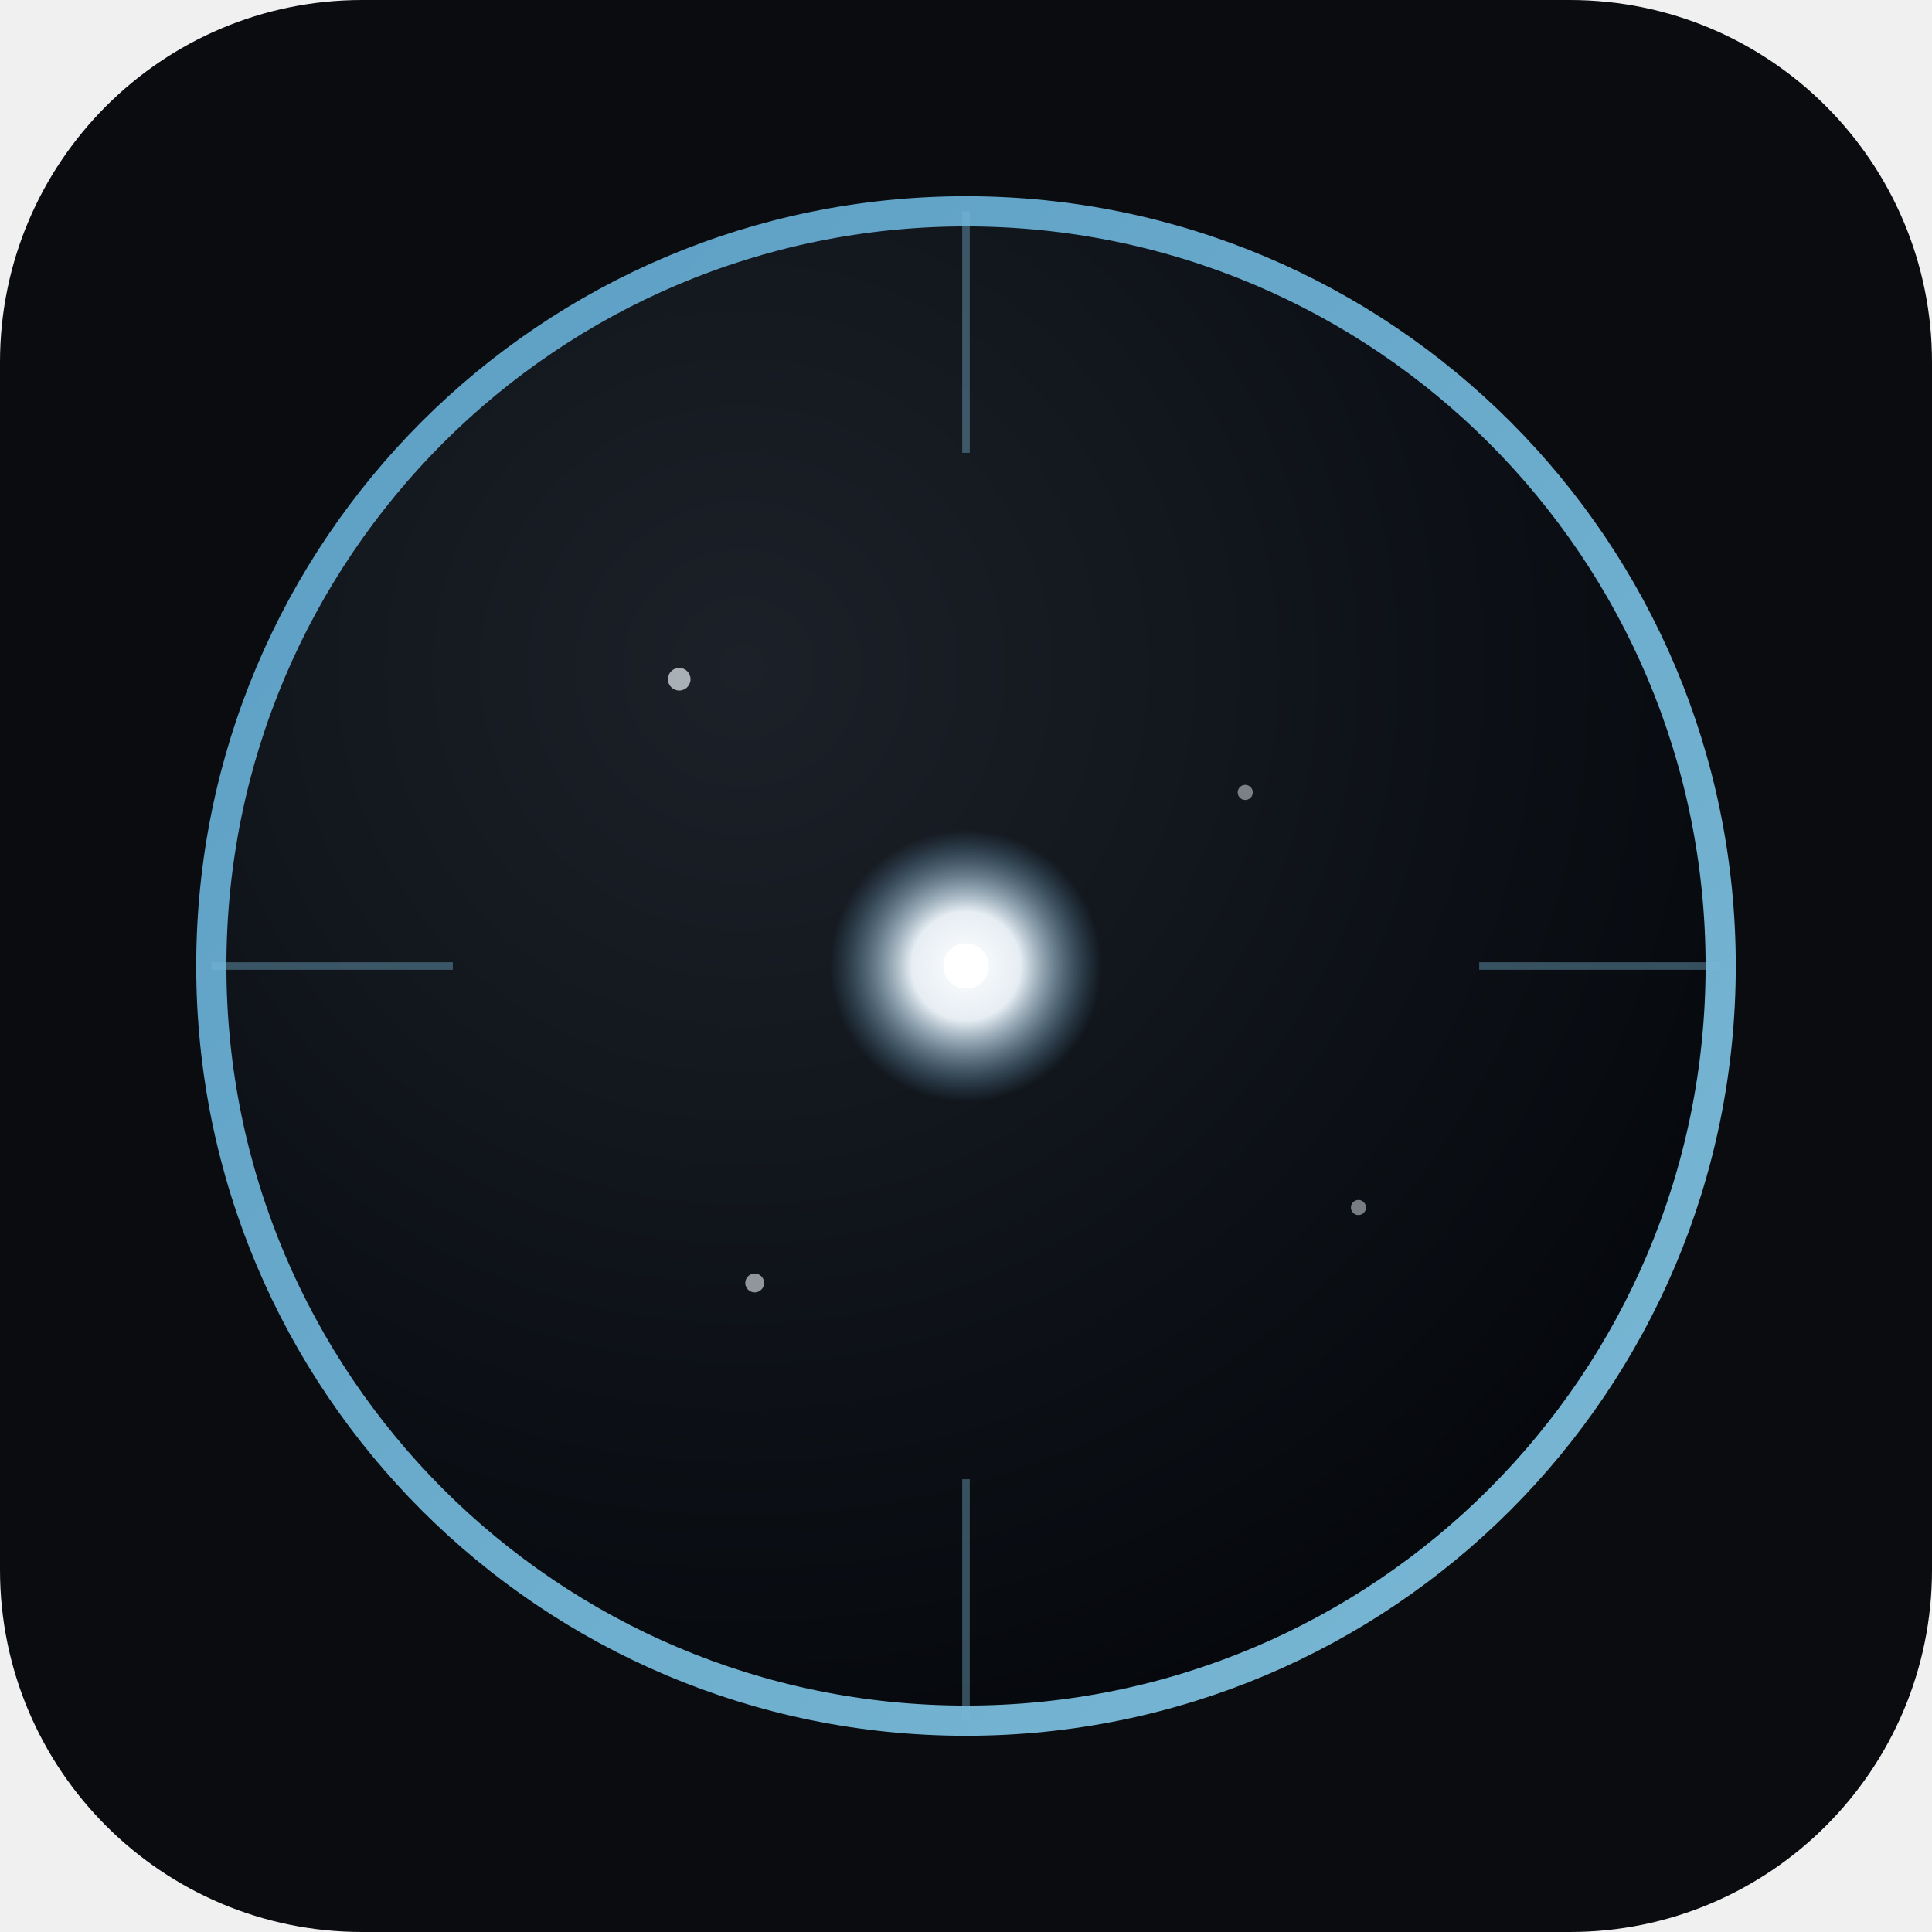
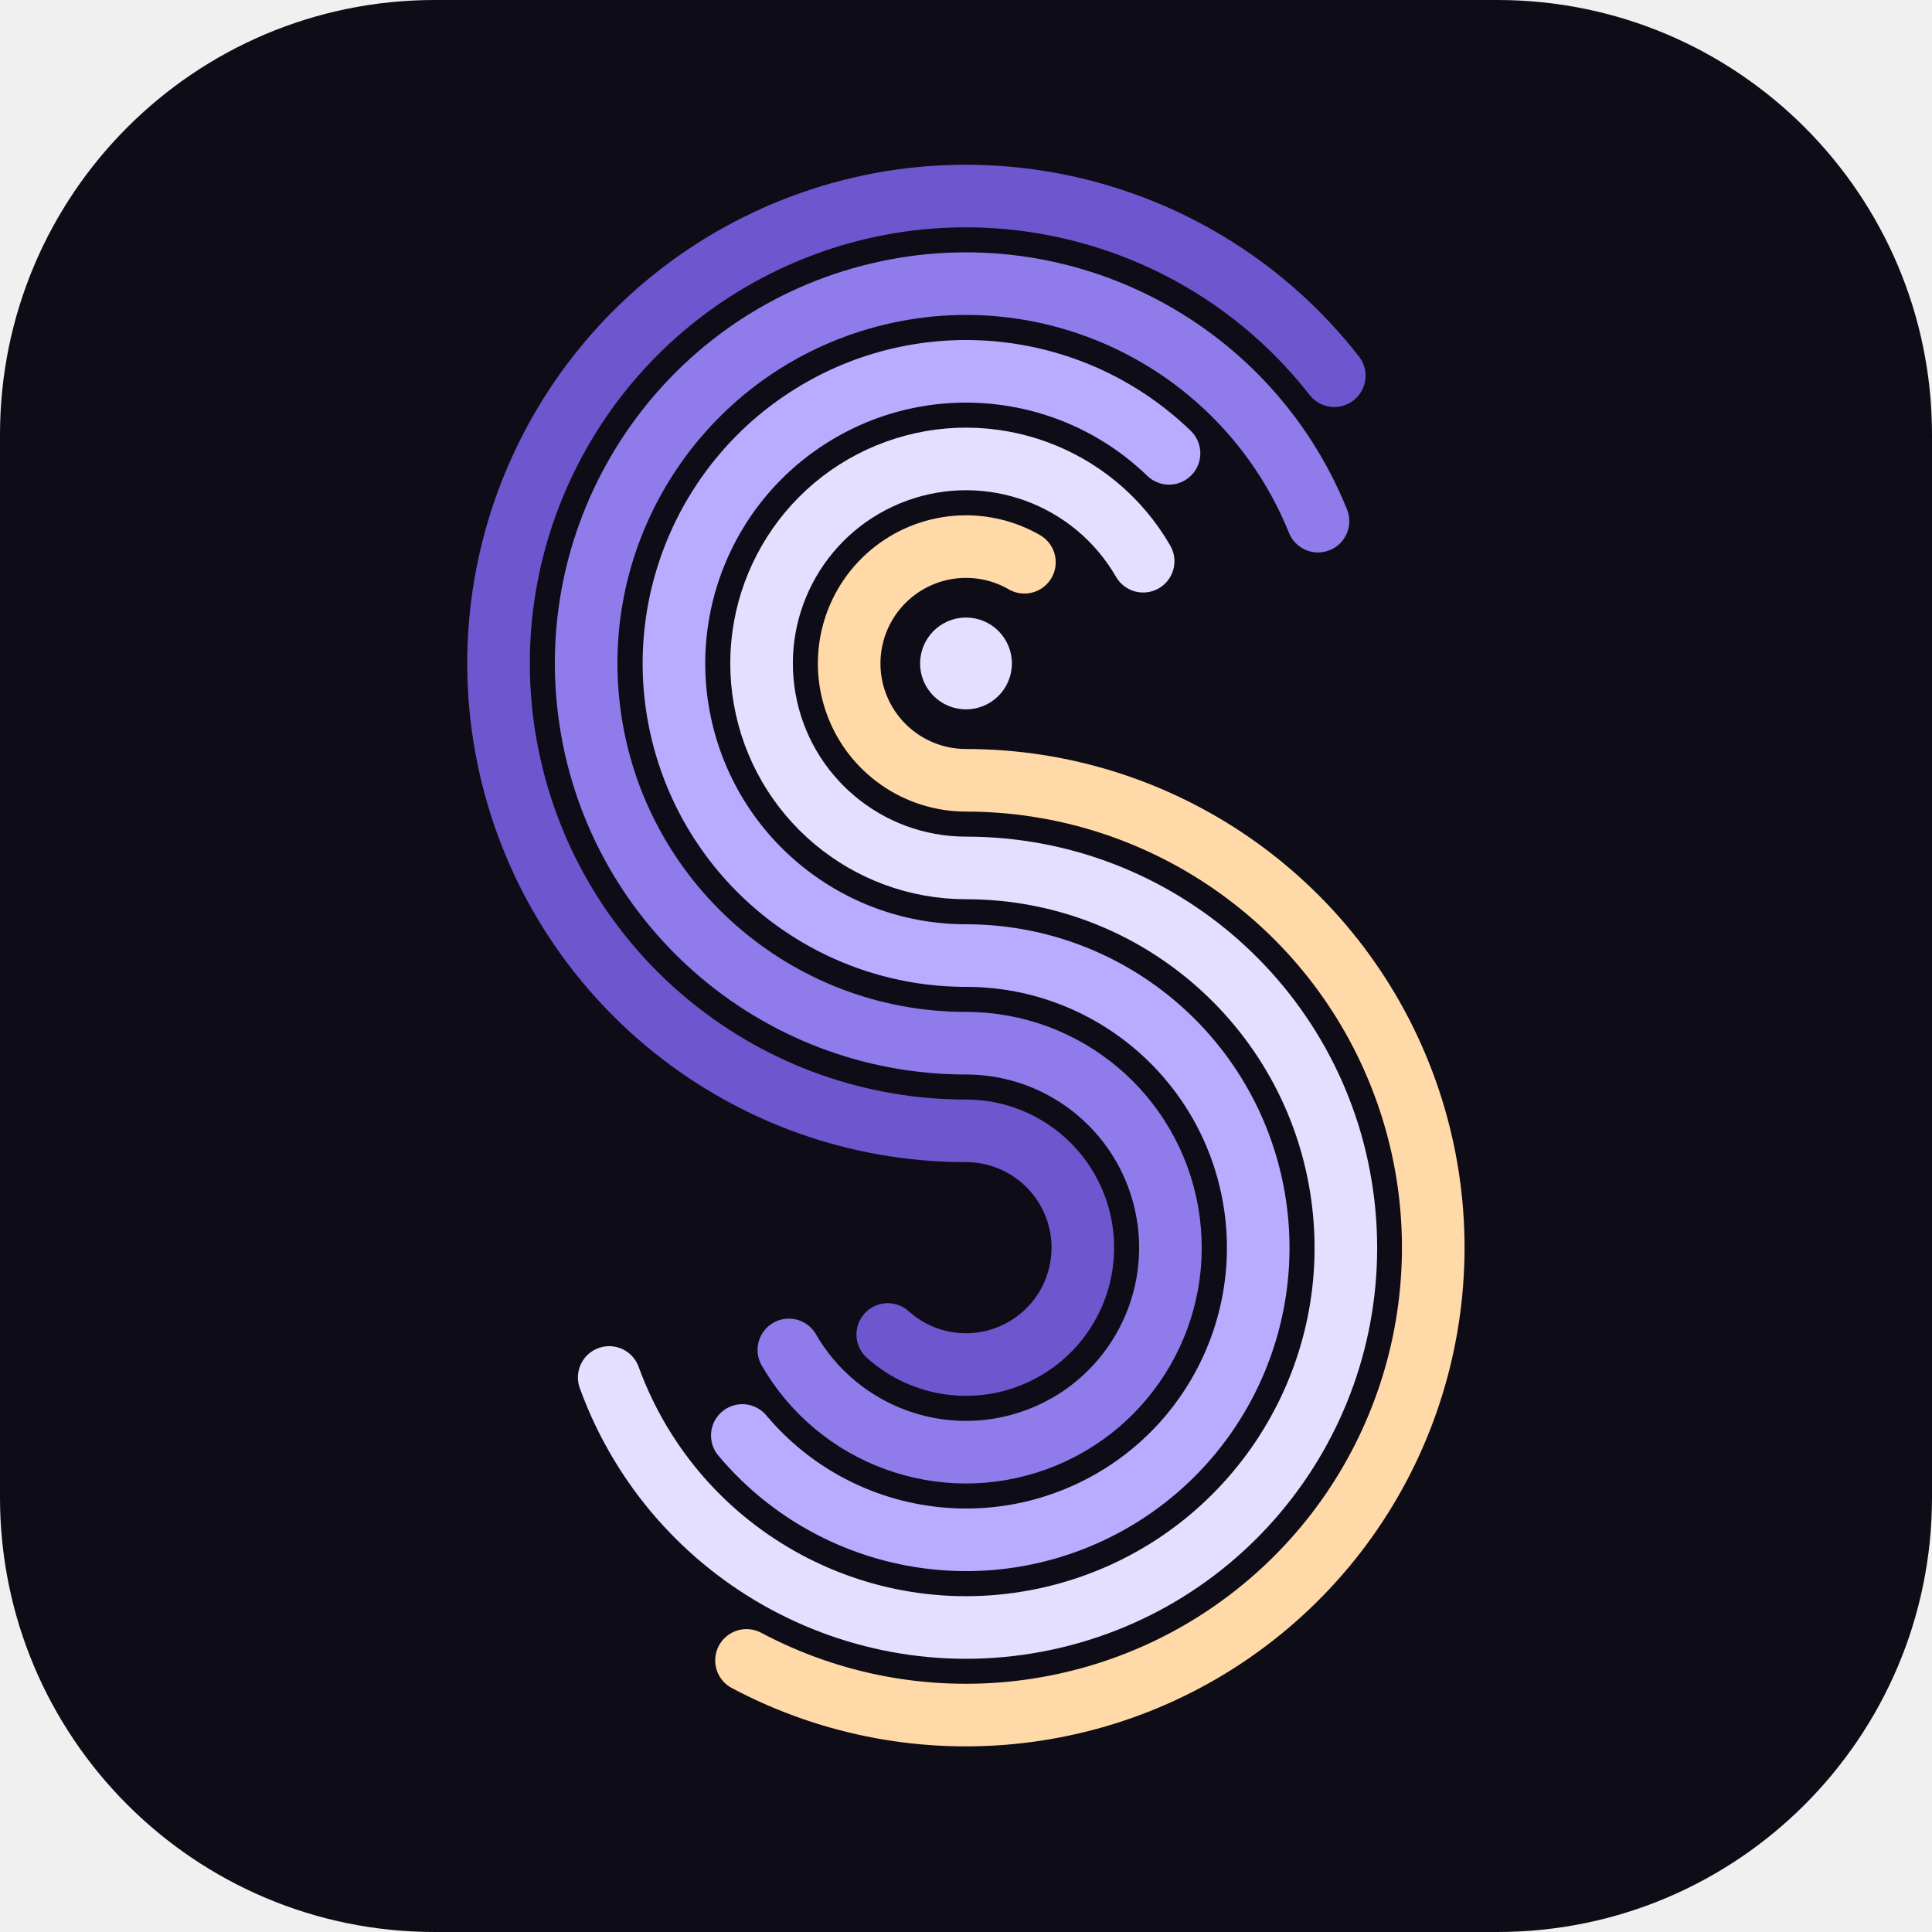
- <svg xmlns="http://www.w3.org/2000/svg" viewBox="0 0 512 512" role="img" aria-label="Skotiq">
-   <defs>
-     <radialGradient id="sky" cx="35%" cy="30%" r="80%">
-       <stop offset="0%" stop-color="#1c2129" />
-       <stop offset="60%" stop-color="#0d1117" />
-       <stop offset="100%" stop-color="#04060a" />
-     </radialGradient>
-     <linearGradient id="ring" x1="0%" y1="0%" x2="100%" y2="100%">
-       <stop offset="0%" stop-color="#5B9EC4" />
-       <stop offset="100%" stop-color="#7AB8D4" />
-     </linearGradient>
-     <radialGradient id="star" cx="50%" cy="50%" r="50%">
-       <stop offset="0%" stop-color="#ffffff" />
-       <stop offset="40%" stop-color="#e6edf3" />
-       <stop offset="100%" stop-color="#5B9EC4" stop-opacity="0" />
-     </radialGradient>
-   </defs>
-   <rect width="512" height="512" rx="96" fill="#0A0C0F" />
-   <circle cx="256" cy="256" r="200" fill="url(#sky)" stroke="url(#ring)" stroke-width="8" />
-   <line x1="56" y1="256" x2="120" y2="256" stroke="#7AB8D4" stroke-width="2" stroke-opacity="0.4" />
-   <line x1="392" y1="256" x2="456" y2="256" stroke="#7AB8D4" stroke-width="2" stroke-opacity="0.4" />
-   <line x1="256" y1="56" x2="256" y2="120" stroke="#7AB8D4" stroke-width="2" stroke-opacity="0.4" />
-   <line x1="256" y1="392" x2="256" y2="456" stroke="#7AB8D4" stroke-width="2" stroke-opacity="0.4" />
-   <circle cx="180" cy="180" r="3" fill="#e6edf3" fill-opacity="0.7" />
-   <circle cx="330" cy="210" r="2" fill="#e6edf3" fill-opacity="0.5" />
-   <circle cx="200" cy="340" r="2.5" fill="#e6edf3" fill-opacity="0.6" />
-   <circle cx="360" cy="320" r="2" fill="#e6edf3" fill-opacity="0.5" />
-   <circle cx="256" cy="256" r="36" fill="url(#star)" />
-   <circle cx="256" cy="256" r="6" fill="#ffffff" />
+ <svg xmlns="http://www.w3.org/2000/svg" role="img" aria-label="Skotiq" viewBox="0 0 100 100" width="512" height="512">
+   <rect width="100" height="100" rx="22.5" fill="#0E0C16" />
+   <g transform="translate(50 50) scale(1.08) translate(-50 -50.5)">
+     <path d="M67.65,22.21 A22.40,22.40 0 1 0 50.00,58.40 A5.60,5.60 0 1 1 46.25,68.16" fill="none" stroke="#6E56CF" stroke-width="3.0" stroke-linecap="round" />
+     <path d="M66.87,29.18 A18.20,18.20 0 1 0 50.00,54.20 A9.80,9.80 0 1 1 41.51,68.90" fill="none" stroke="#8F7BEA" stroke-width="3.0" stroke-linecap="round" />
+     <path d="M59.73,25.93 A14.00,14.00 0 1 0 50.00,50.00 A14.00,14.00 0 1 1 39.28,73.00" fill="none" stroke="#B9ABFF" stroke-width="3.0" stroke-linecap="round" />
+     <path d="M58.49,31.10 A9.80,9.80 0 1 0 50.00,45.80 A18.20,18.20 0 1 1 32.90,70.22" fill="none" stroke="#E4DEFF" stroke-width="3.0" stroke-linecap="round" />
+     <path d="M52.80,31.15 A5.60,5.60 0 1 0 50.00,41.60 A22.40,22.40 0 1 1 39.48,83.78" fill="none" stroke="#FFD9A8" stroke-width="3.0" stroke-linecap="round" />
+     <circle cx="50.0" cy="36.0" r="2.2" fill="#E4DEFF" />
+   </g>
</svg>
